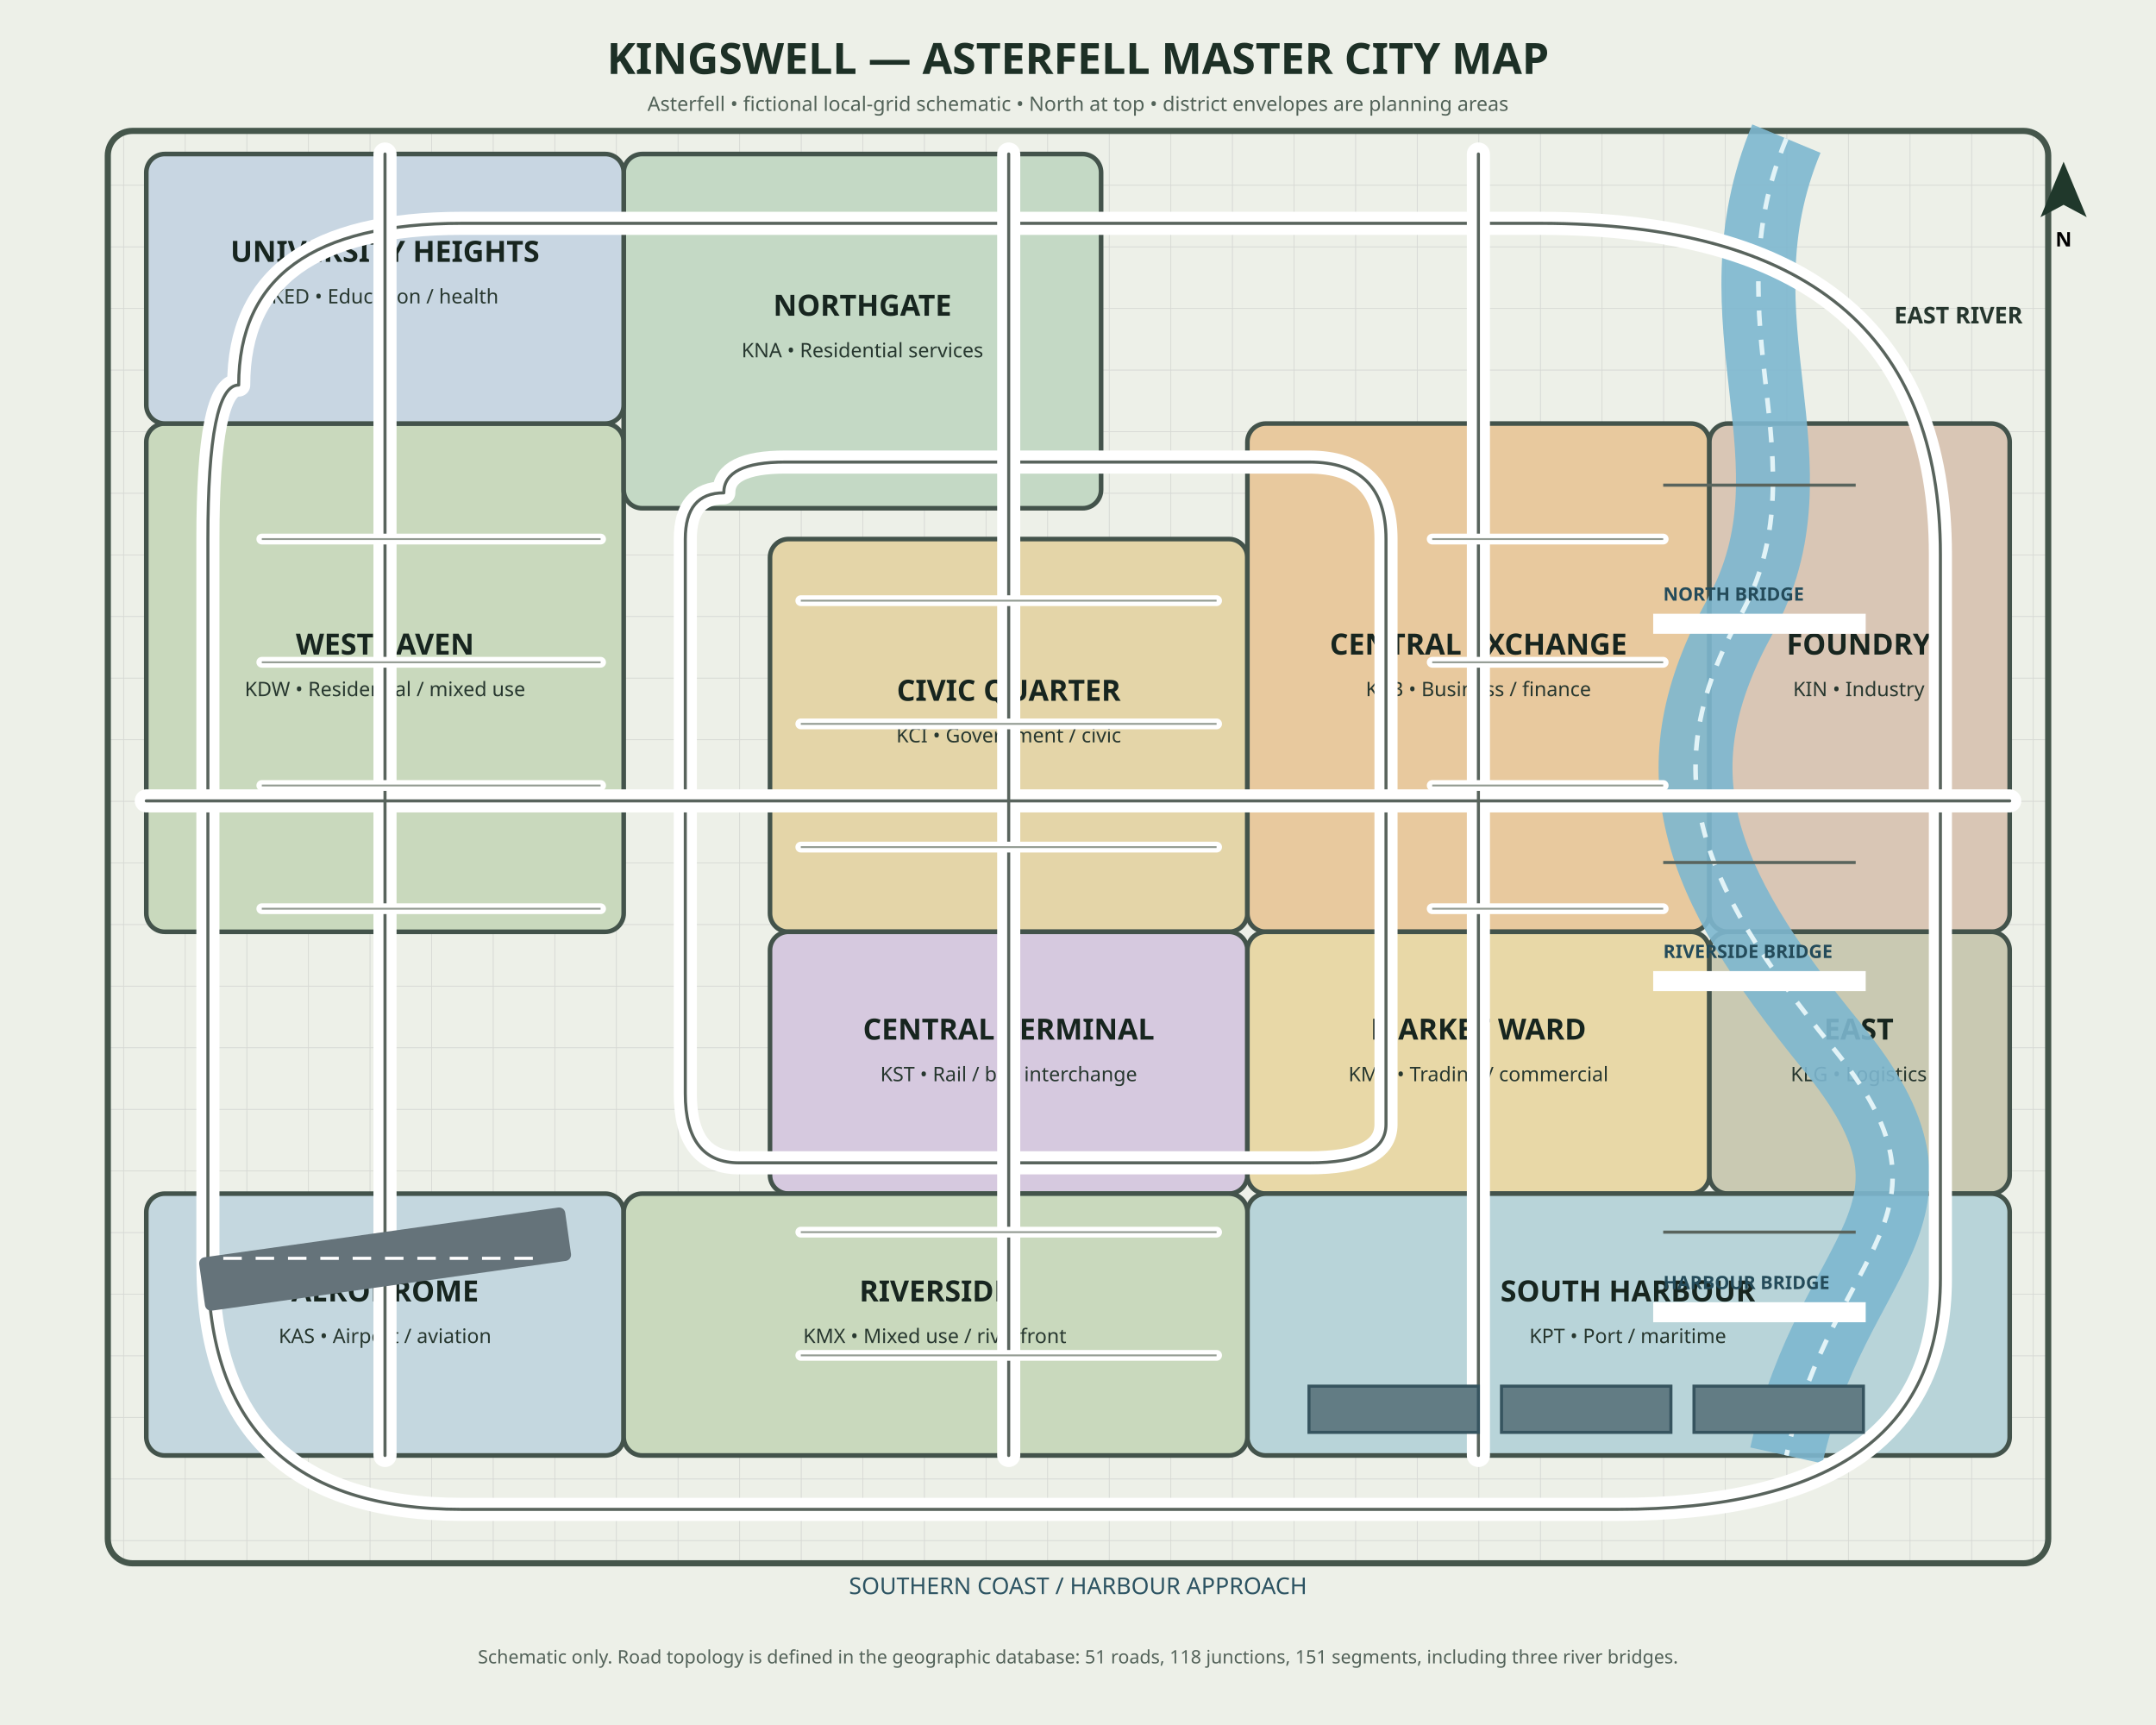
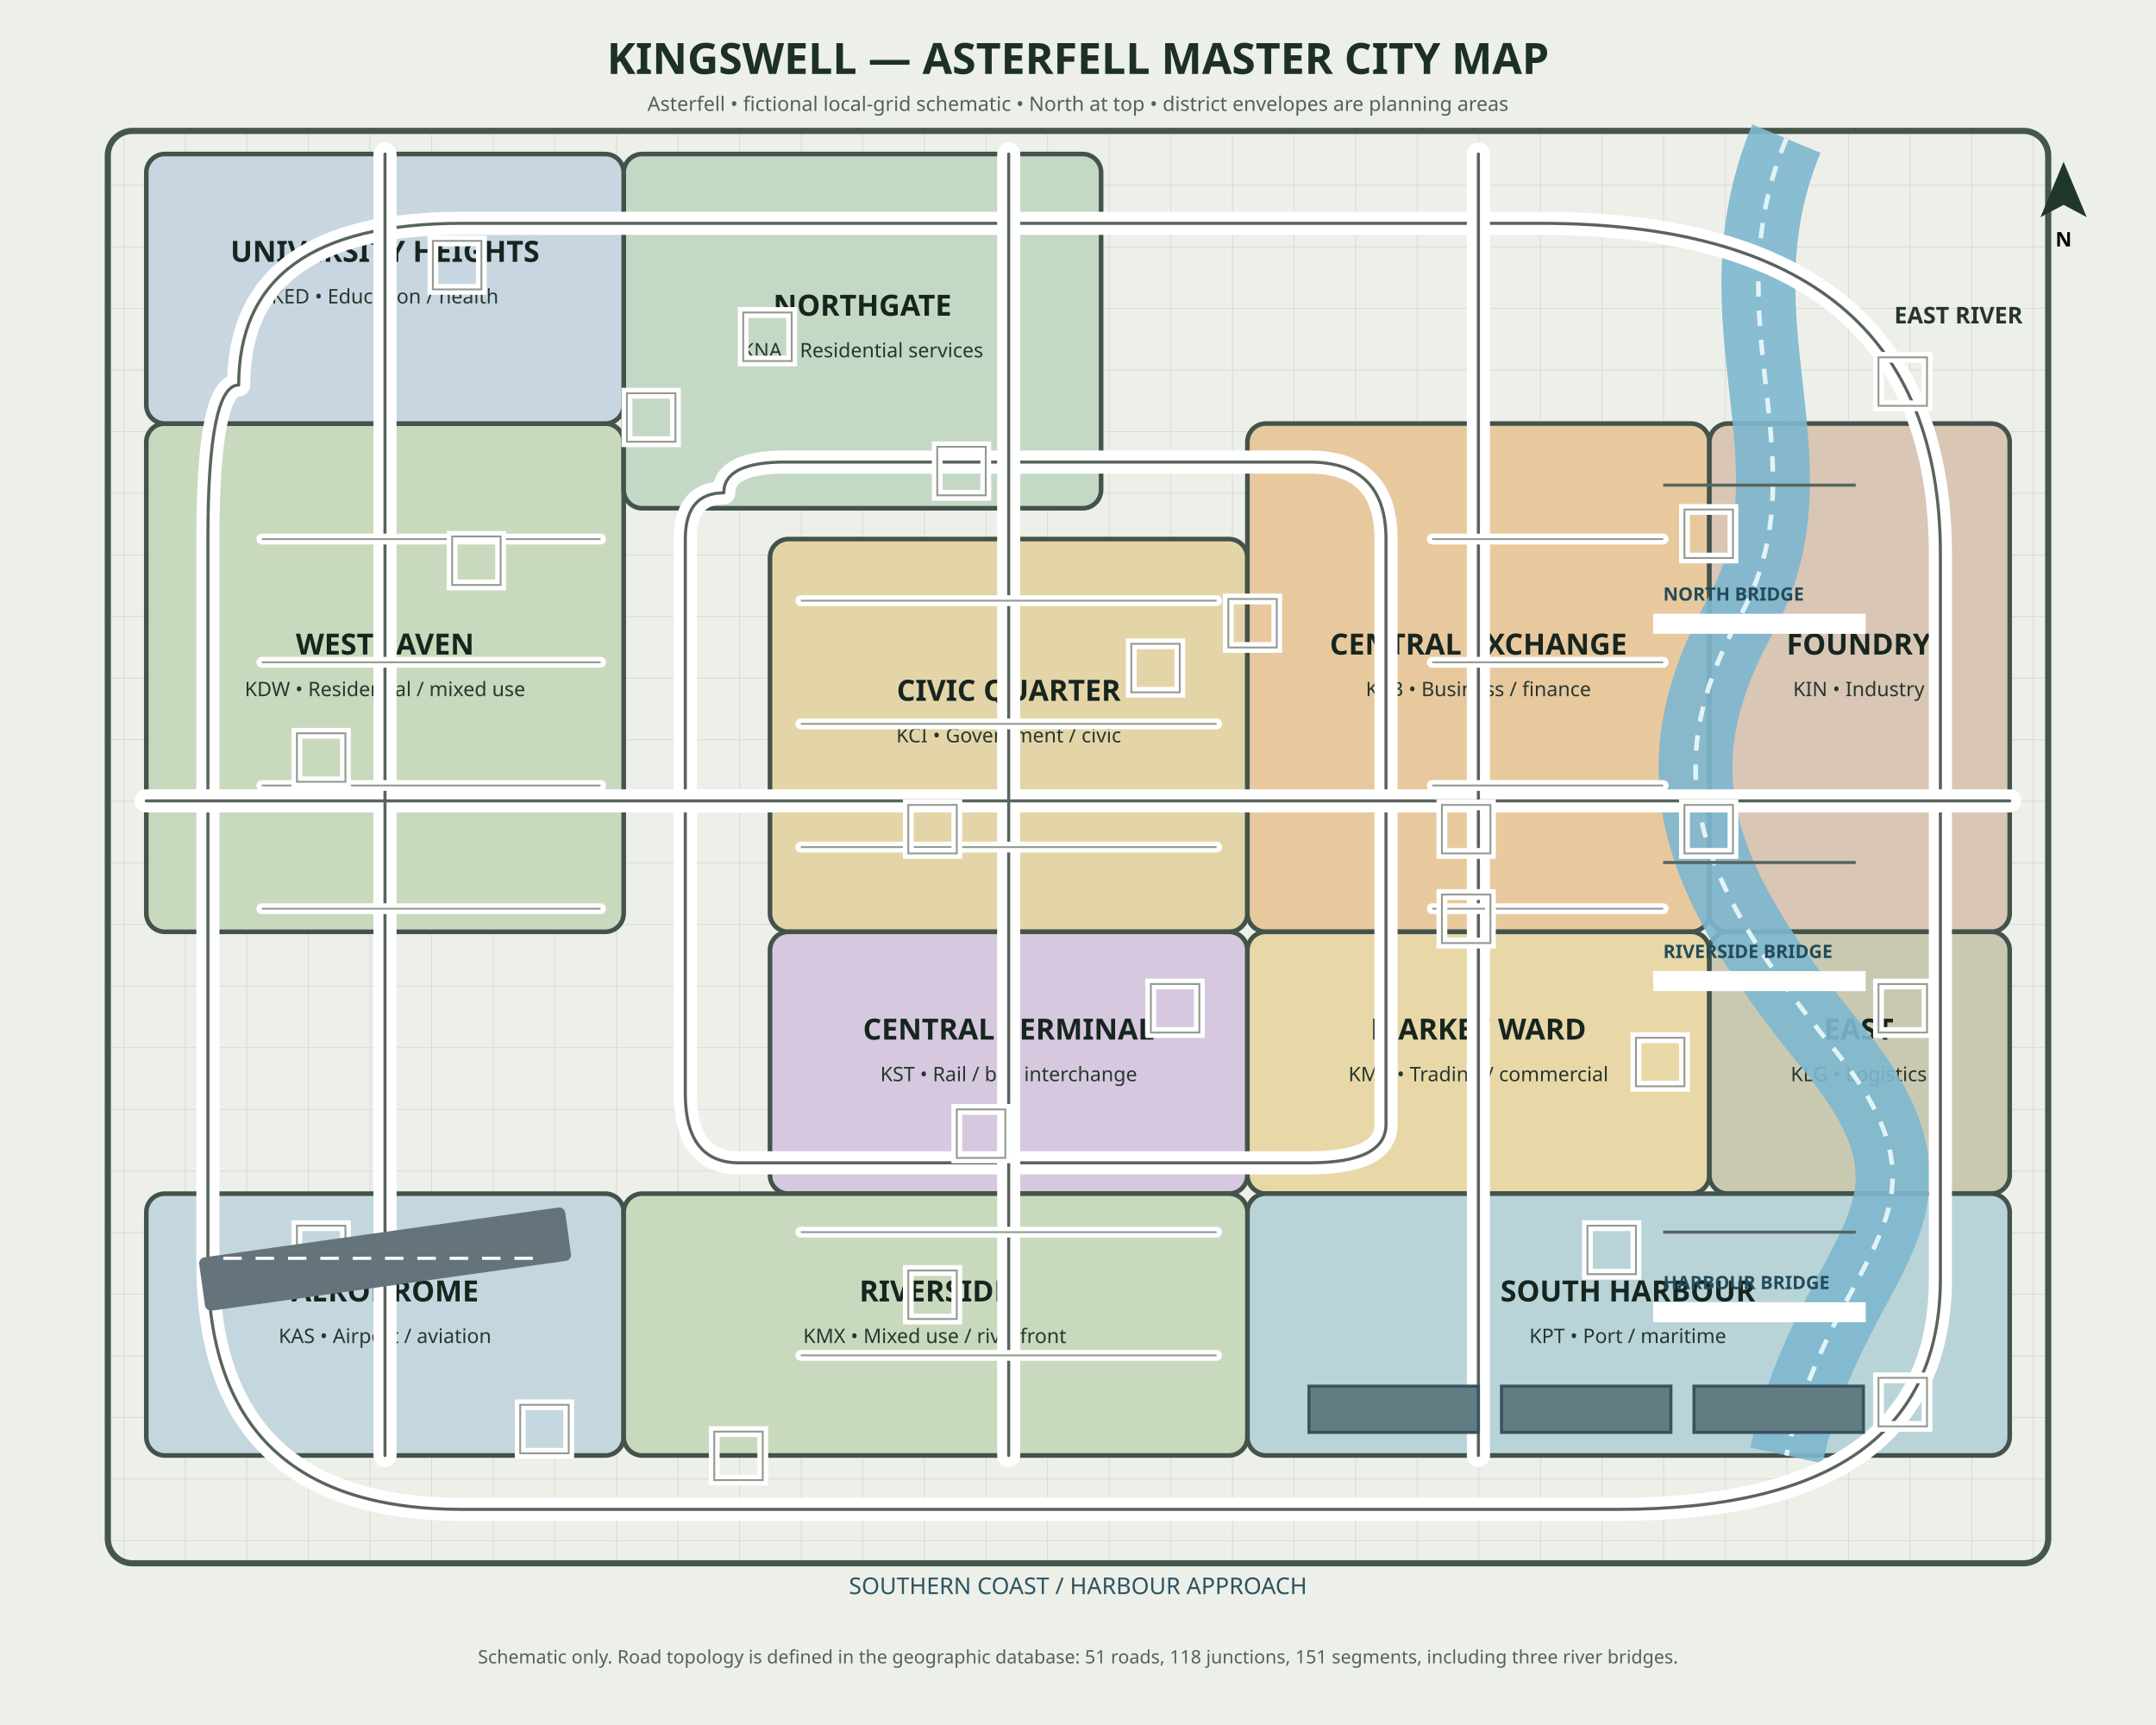
<svg xmlns="http://www.w3.org/2000/svg" width="1400" height="1120" viewBox="0 0 1400 1120" role="img" aria-labelledby="title desc">
  <defs>
    <pattern id="grid" width="40" height="40" patternUnits="userSpaceOnUse">
      <path d="M40 0H0V40" fill="none" stroke="#d7d9d4" stroke-width="1" />
    </pattern>
    <style>
 .district{stroke:#43534b;stroke-width:3;rx:12}
 .name{font:700 19px sans-serif;fill:#17251f;text-anchor:middle}
 .sub{font:13px sans-serif;fill:#27372f;text-anchor:middle}
 .road{fill:none;stroke:#fff;stroke-width:15;stroke-linecap:round;stroke-linejoin:round}
 .roadedge{fill:none;stroke:#59645d;stroke-width:2;stroke-linecap:round;stroke-linejoin:round}
 .minor{fill:none;stroke:#fff;stroke-width:7;stroke-linecap:round}
 .minorEdge{fill:none;stroke:#929a91;stroke-width:1.2}
 .label{font:700 15px sans-serif;fill:#26362e}
 </style>
  </defs>
  <rect width="1400" height="1120" fill="#edf0e8" />
  <rect x="70" y="85" width="1260" height="930" fill="url(#grid)" stroke="#45564b" stroke-width="4" rx="16" />
  <text x="700" y="48" text-anchor="middle" font-family="sans-serif" font-size="28" font-weight="700" fill="#1d3026">KINGSWELL — ASTERFELL MASTER CITY MAP</text>
  <text x="700" y="72" text-anchor="middle" font-family="sans-serif" font-size="13" fill="#526258">Asterfell • fictional local-grid schematic • North at top • district envelopes are planning areas</text>
  <rect class="district" x="95" y="275" width="310" height="330" fill="#c9d9bd" />
  <text class="name" x="250" y="425">WESTHAVEN</text>
  <text class="sub" x="250" y="452">KDW • Residential / mixed use</text>
  <rect class="district" x="405" y="100" width="310" height="230" fill="#c4d9c5" />
  <text class="name" x="560" y="205">NORTHGATE</text>
  <text class="sub" x="560" y="232">KNA • Residential services</text>
  <rect class="district" x="500" y="350" width="310" height="255" fill="#e4d5a8" />
  <text class="name" x="655" y="455">CIVIC QUARTER</text>
  <text class="sub" x="655" y="482">KCI • Government / civic</text>
  <rect class="district" x="810" y="275" width="300" height="330" fill="#e8c99e" />
  <text class="name" x="960" y="425">CENTRAL EXCHANGE</text>
  <text class="sub" x="960" y="452">KCB • Business / finance</text>
  <rect class="district" x="95" y="100" width="310" height="175" fill="#c8d6e2" />
  <text class="name" x="250" y="170">UNIVERSITY HEIGHTS</text>
  <text class="sub" x="250" y="197">KED • Education / health</text>
  <rect class="district" x="500" y="605" width="310" height="170" fill="#d6c9df" />
  <text class="name" x="655" y="675">CENTRAL TERMINAL</text>
  <text class="sub" x="655" y="702">KST • Rail / bus interchange</text>
  <rect class="district" x="810" y="605" width="300" height="170" fill="#e8d8a7" />
  <text class="name" x="960" y="675">MARKET WARD</text>
  <text class="sub" x="960" y="702">KMA • Trading / commercial</text>
  <rect class="district" x="1110" y="275" width="195" height="330" fill="#d9c6b5" />
  <text class="name" x="1207" y="425">FOUNDRY</text>
  <text class="sub" x="1207" y="452">KIN • Industry</text>
  <rect class="district" x="1110" y="605" width="195" height="170" fill="#c9c9b2" />
  <text class="name" x="1207" y="675">EAST</text>
  <text class="sub" x="1207" y="702">KLG • Logistics</text>
  <rect class="district" x="810" y="775" width="495" height="170" fill="#b8d4d9" />
  <text class="name" x="1057" y="845">SOUTH HARBOUR</text>
  <text class="sub" x="1057" y="872">KPT • Port / maritime</text>
  <rect class="district" x="95" y="775" width="310" height="170" fill="#c4d7df" />
  <text class="name" x="250" y="845">AERODROME</text>
  <text class="sub" x="250" y="872">KAS • Airport / aviation</text>
  <rect class="district" x="405" y="775" width="405" height="170" fill="#c9d9bd" />
  <text class="name" x="607" y="845">RIVERSIDE</text>
  <text class="sub" x="607" y="872">KMX • Mixed use / riverfront</text>
  <path d="M1160 90 C1110 210 1185 300 1130 400 S1100 570 1190 680 S1190 810 1160 945" fill="none" stroke="#7db7cf" stroke-width="48" opacity=".9" />
  <path d="M1160 90 C1110 210 1185 300 1130 400 S1100 570 1190 680 S1190 810 1160 945" fill="none" stroke="#e2f3f7" stroke-width="3" stroke-dasharray="10 9" />
  <text x="1230" y="210" class="label" fill="#23556a">EAST RIVER</text>
  <path class="road" d="M155 250 Q155 145 300 145 H1000 Q1260 145 1260 360 V830 Q1260 980 1050 980 H300 Q135 980 135 820 V350 Q135 250 155 250Z" />
  <path class="roadedge" d="M155 250 Q155 145 300 145 H1000 Q1260 145 1260 360 V830 Q1260 980 1050 980 H300 Q135 980 135 820 V350 Q135 250 155 250Z" />
  <path class="road" d="M470 320 Q470 300 510 300 H850 Q900 300 900 350 V730 Q900 755 850 755 H480 Q445 755 445 710 V350 Q445 320 470 320Z" />
  <path class="roadedge" d="M470 320 Q470 300 510 300 H850 Q900 300 900 350 V730 Q900 755 850 755 H480 Q445 755 445 710 V350 Q445 320 470 320Z" />
  <path class="road" d="M655 100 V945 M95 520 H1305 M250 100 V945 M960 100 V945" />
  <path class="roadedge" d="M655 100 V945 M95 520 H1305 M250 100 V945 M960 100 V945" />
  <g class="minor">
    <path d="M170 350H390 M170 430H390 M170 510H390 M170 590H390 M520 390H790 M520 470H790 M520 550H790 M930 350H1080 M930 430H1080 M930 510H1080 M930 590H1080 M520 800H790 M520 880H790" />
  </g>
  <g class="minorEdge">
    <path d="M170 350H390 M170 430H390 M170 510H390 M170 590H390 M520 390H790 M520 470H790 M520 550H790 M930 350H1080 M930 430H1080 M930 510H1080 M930 590H1080 M520 800H790 M520 880H790" />
  </g>
  <g fill="none" stroke="#fff" stroke-width="13" stroke-linecap="square">
    <path d="M1080 405H1205 M1080 637H1205 M1080 852H1205" />
  </g>
  <g fill="none" stroke="#59645d" stroke-width="2">
    <path d="M1080 315H1205 M1080 560H1205 M1080 800H1205" />
  </g>
  <g font-family="sans-serif" font-size="12" font-weight="700" fill="#244b5a">
    <text x="1080" y="390">NORTH BRIDGE</text>
    <text x="1080" y="622">RIVERSIDE BRIDGE</text>
    <text x="1080" y="837">HARBOUR BRIDGE</text>
  </g>
+   <g class="minor">
+     <path d="M192.8 476.1h31.5v31.5h-31.5z M293.6 348.3h31.5v31.5h-31.5z M482.6 202.9h31.5v31.5h-31.5z M608.6 290.1h31.5v31.5h-31.5z M589.8 522.6h31.5v31.5h-31.5z M734.6 418.0h31.5v31.5h-31.5z M797.6 388.9h31.5v31.5h-31.5z M936.3 522.6h31.5v31.5h-31.5z M281.1 156.4h31.5v31.5h-31.5z M407.1 255.3h31.5v31.5h-31.5z M621.3 720.3h31.5v31.5h-31.5z M747.3 638.9h31.5v31.5h-31.5z M936.3 580.8h31.5v31.5h-31.5z M1062.3 673.8h31.5v31.5h-31.5z M1093.8 330.8h31.5v31.5h-31.5z M1219.8 232.0h31.5v31.5h-31.5z M1093.8 522.6h31.5v31.5h-31.5z M1219.8 638.9h31.5v31.5h-31.5z M1030.8 795.8h31.5v31.5h-31.5z M1219.8 894.6h31.5v31.5h-31.5z M192.8 795.8h31.5v31.5h-31.5z M337.8 912.1h31.5v31.5h-31.5z M589.8 824.9h31.5v31.5h-31.5z M463.8 929.5h31.5v31.5h-31.5z" />
+   </g>
+   <g class="minorEdge">
+     <path d="M192.8 476.1h31.5v31.5h-31.5z M293.6 348.3h31.5v31.5h-31.5z M482.6 202.9h31.5v31.5h-31.5z M608.6 290.1h31.5v31.5h-31.5z M589.8 522.6h31.5v31.5h-31.5z M734.6 418.0h31.5v31.5h-31.5z M797.6 388.9h31.5v31.5h-31.5z M936.3 522.6h31.5v31.5h-31.5z M281.1 156.4h31.5v31.5h-31.5z M407.1 255.3h31.5v31.5h-31.5z M621.3 720.3h31.5v31.5h-31.5z M747.3 638.9h31.5v31.5h-31.5z M936.3 580.8h31.5v31.5h-31.5z M1062.3 673.8h31.5v31.5h-31.5z M1093.8 330.8h31.5v31.5h-31.5z M1219.8 232.0h31.5v31.5h-31.5z M1093.8 522.6h31.5v31.5h-31.5z M1219.8 638.9h31.5v31.5h-31.5z M1030.8 795.8h31.5v31.5h-31.5z M1219.8 894.6h31.5v31.5h-31.5z M192.8 795.8h31.5v31.5h-31.5z M337.8 912.1h31.5v31.5h-31.5z M589.8 824.9h31.5v31.5h-31.5z M463.8 929.5h31.5v31.5h-31.5z" />
+   </g>
  <rect x="130" y="800" width="240" height="35" rx="4" fill="#65737a" transform="rotate(-8 250 817)" />
  <path d="M145 817H355" stroke="#fff" stroke-width="2" stroke-dasharray="12 9" />
  <g fill="#627c84" stroke="#36545f" stroke-width="2">
    <rect x="850" y="900" width="110" height="30" />
    <rect x="975" y="900" width="110" height="30" />
    <rect x="1100" y="900" width="110" height="30" />
  </g>
  <text x="700" y="1035" text-anchor="middle" font-family="sans-serif" font-size="15" fill="#2c5362">SOUTHERN COAST / HARBOUR APPROACH</text>
  <g transform="translate(1325 105)">
    <path d="M0 36L15 0L30 36L15 28Z" fill="#20382b" />
    <text x="15" y="55" text-anchor="middle" font-family="sans-serif" font-size="13" font-weight="bold">N</text>
  </g>
  <text x="700" y="1080" text-anchor="middle" font-family="sans-serif" font-size="12" fill="#536259">Schematic only. Road topology is defined in the geographic database: 51 roads, 118 junctions, 151 segments, including three river bridges.</text>
</svg>
